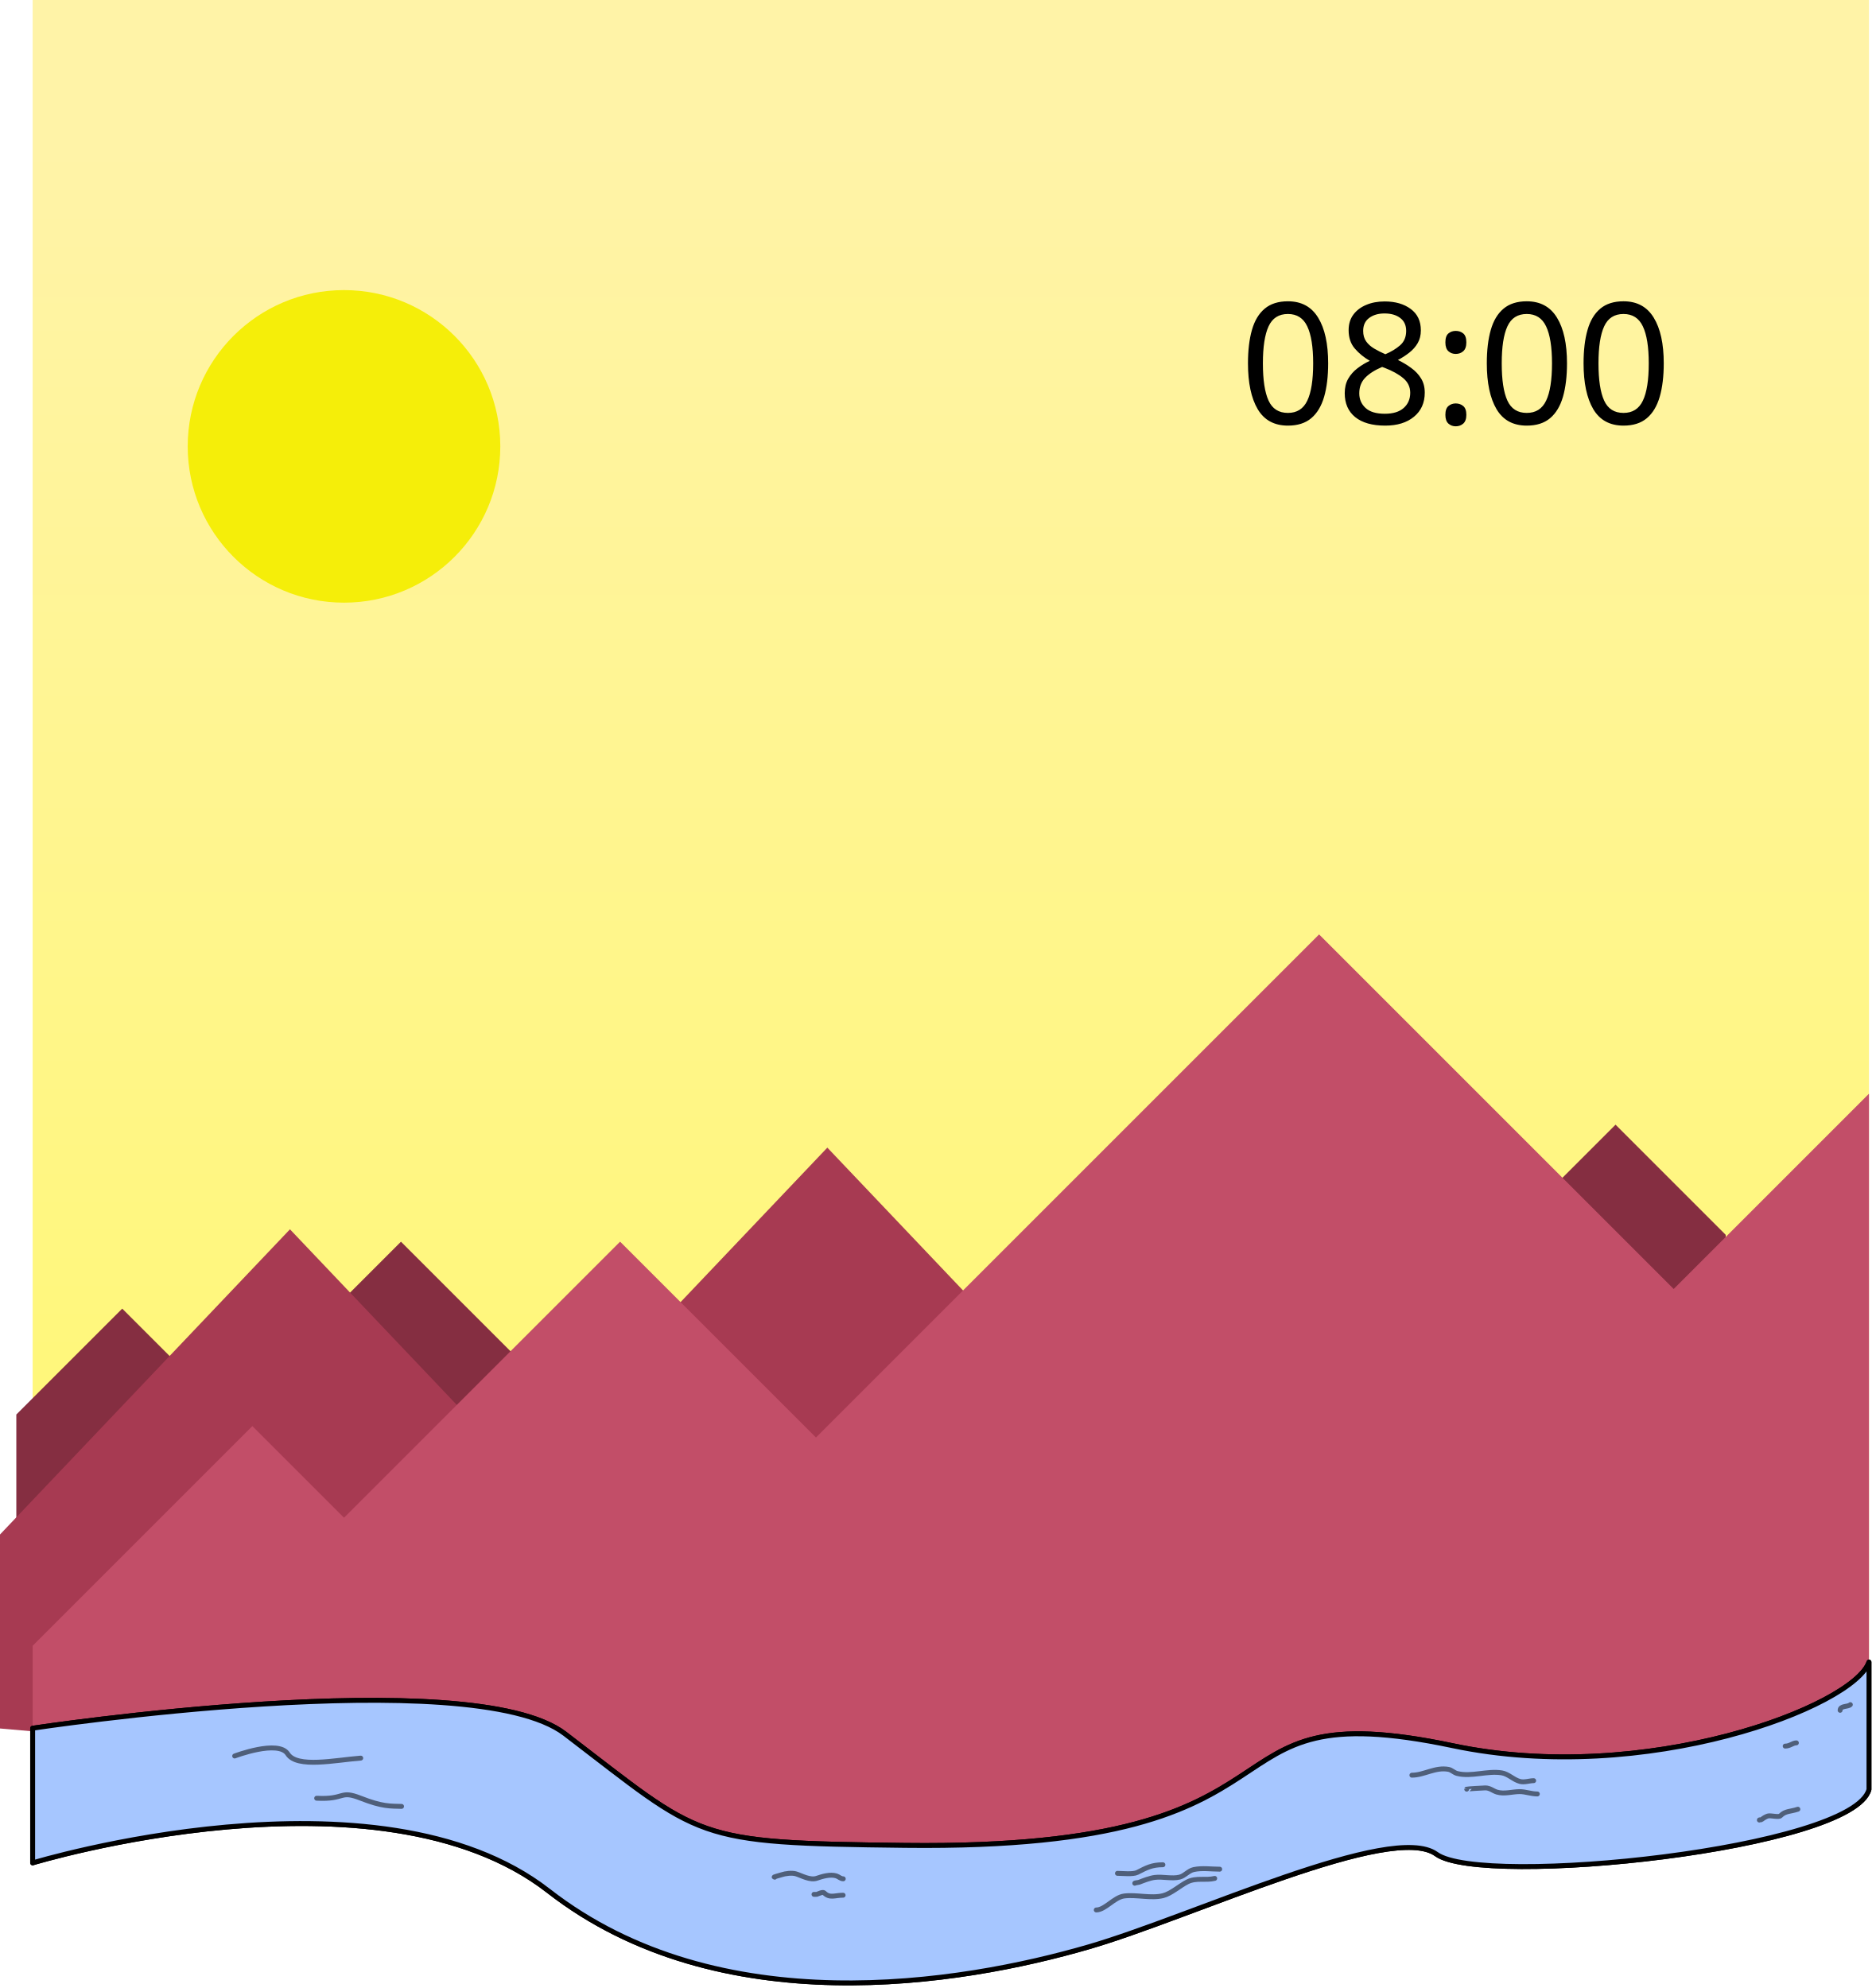
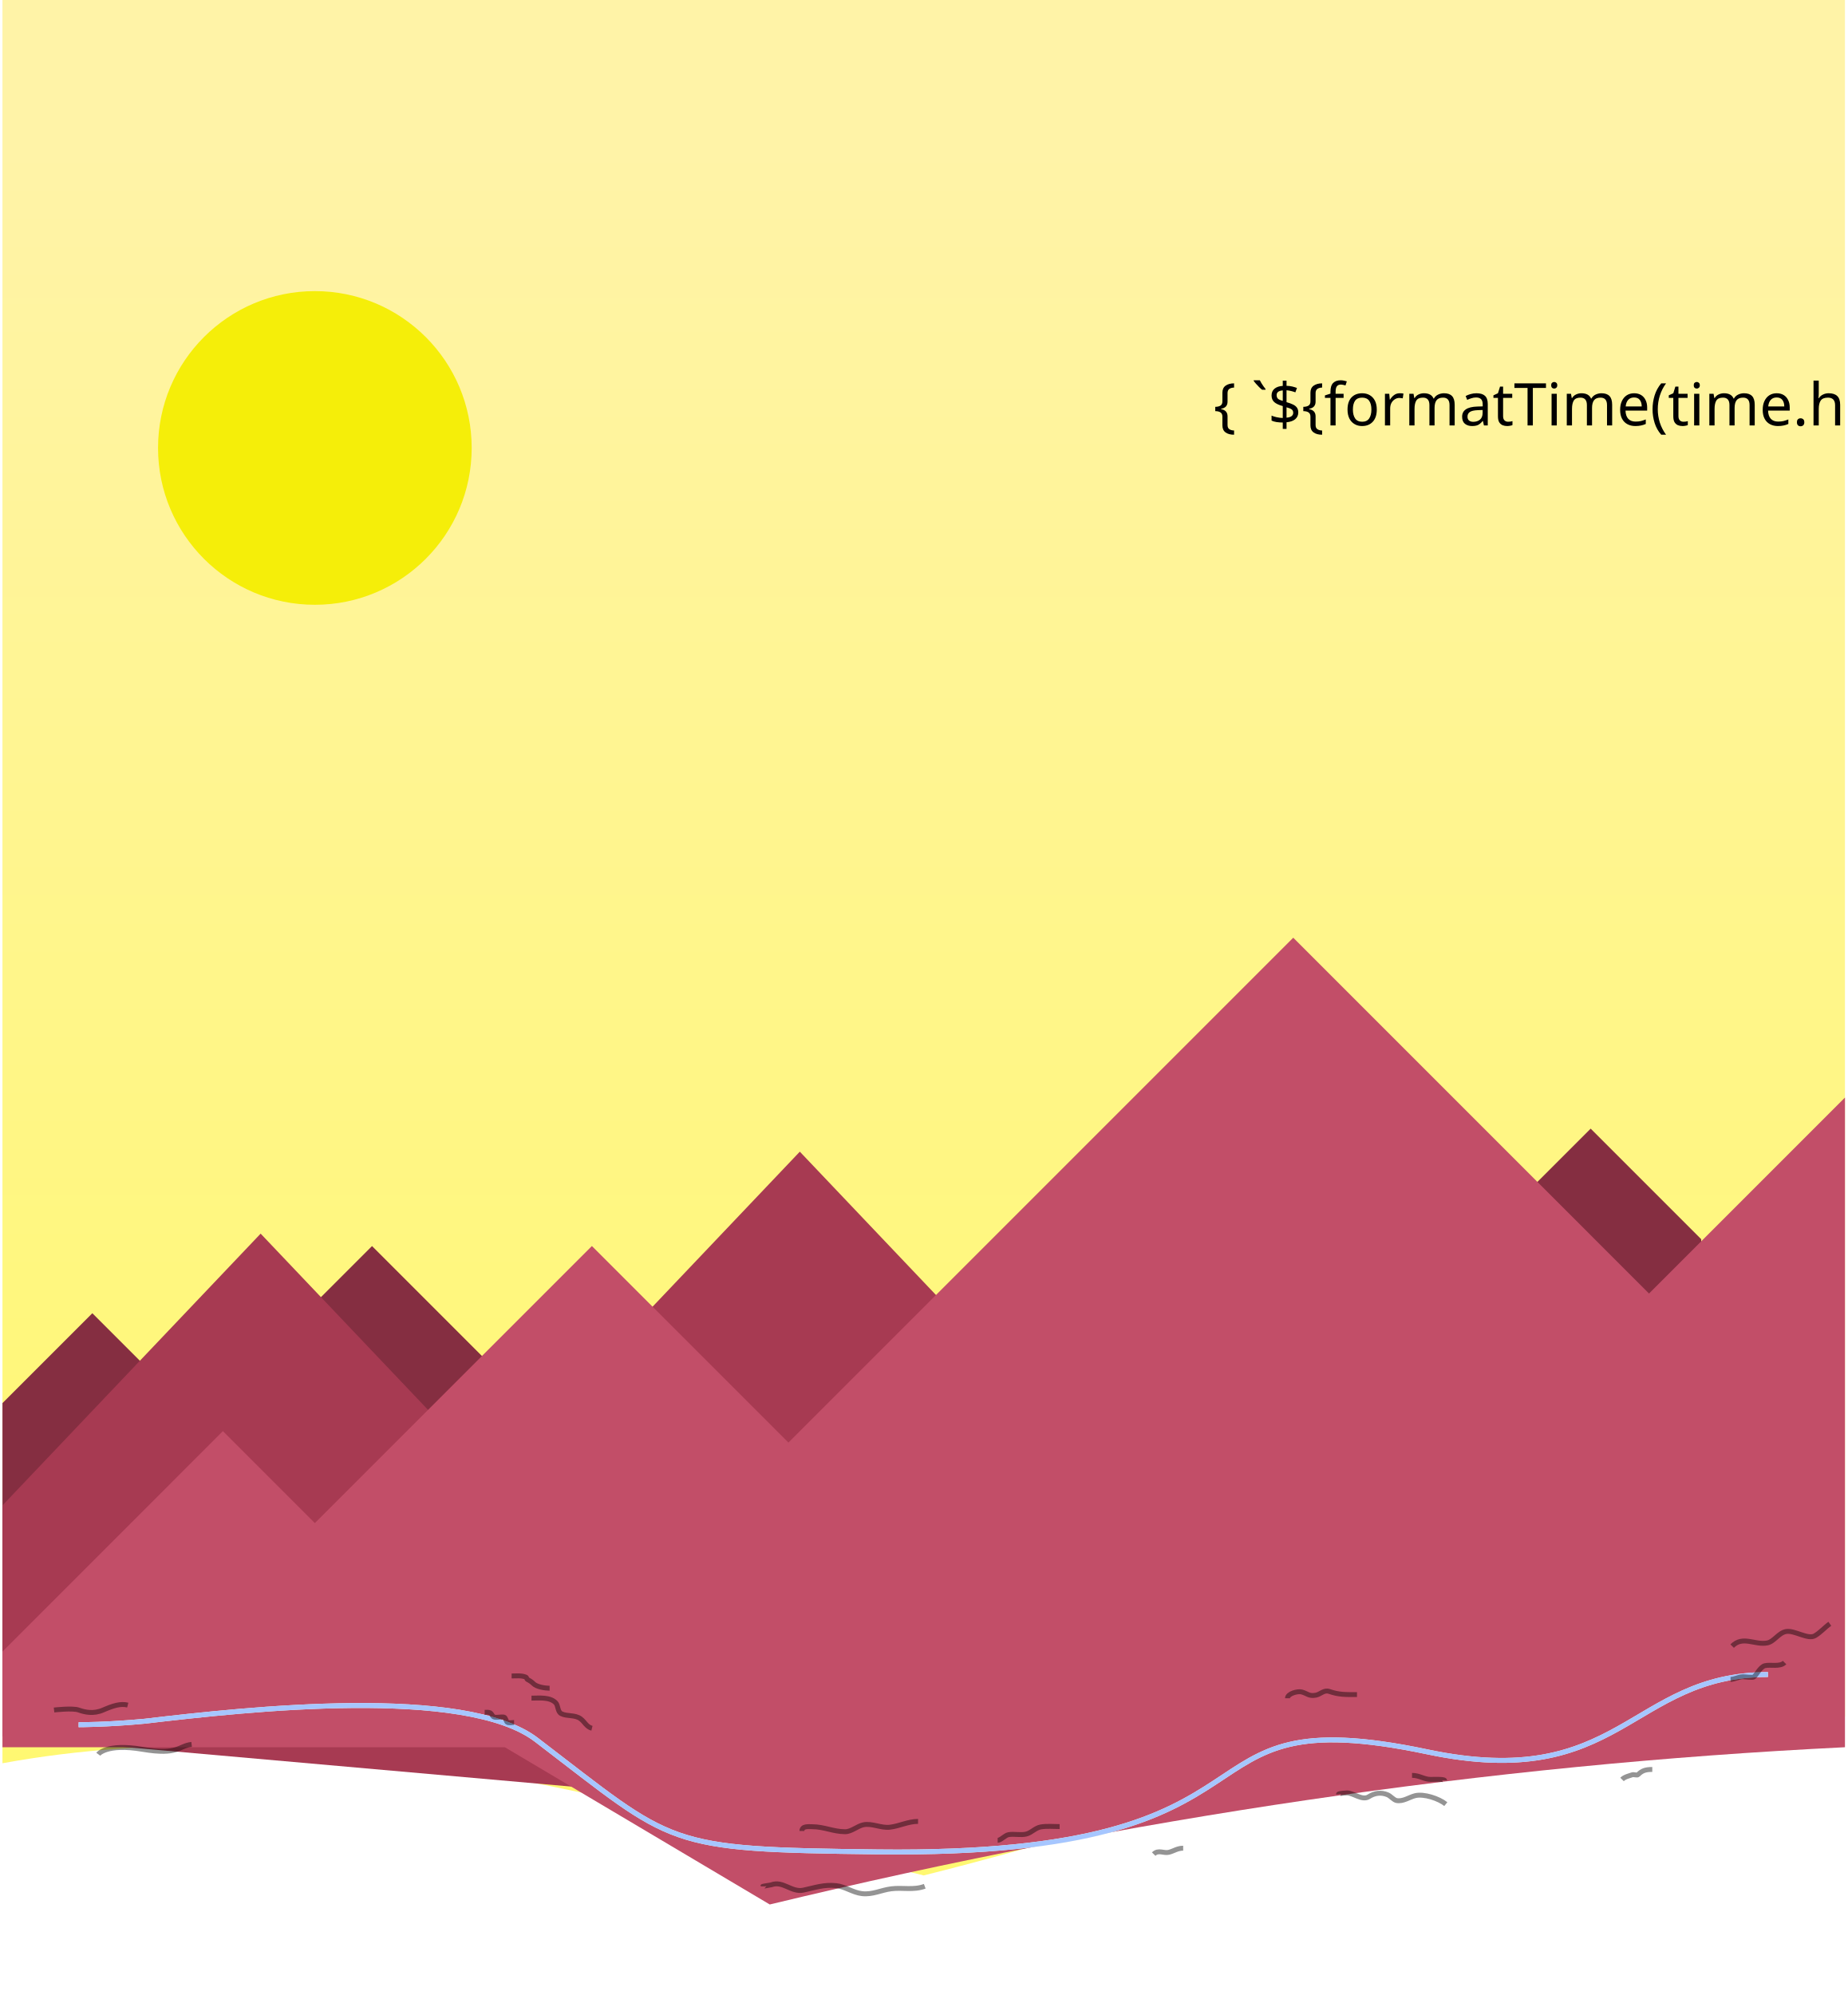
- <svg xmlns="http://www.w3.org/2000/svg" width="100%" height="100%" viewBox="0 0 383 406" version="1.1" xml:space="preserve" style="fill-rule:evenodd;clip-rule:evenodd;stroke-linecap:round;stroke-linejoin:round;stroke-miterlimit:1.5;">
-   <path id="background" d="M381.667,0l-375,0l0,367.667c62.789,-11.476 125.19,-1.267 187.5,14c62.516,-15.582 125.022,-32.175 187.5,-22.334l0,-359.333Z" style="fill:url(#_Linear1);" />
-   <g id="mountains">
-     <path d="M3.333,288.881l21.628,-21.628l21.628,21.628l35.295,-35.295l35.294,35.295l0,56.907l-113.845,0l0,-56.907Z" style="fill:#852e41;" />
-     <path d="M208.007,275.483l-39.055,-41.109l-62.793,66.098l-46.946,-49.416l-59.213,62.329l0,39.615l213.667,18.667l-5.66,-96.184Z" style="fill:#a73a52;" />
-     <path d="M285.667,273.932l44.245,-44.245l22.495,22.495l0,27.303l-66.74,-5.553Z" style="fill:#852e41;" />
-     <path d="M6.667,336.113l44.868,-44.869l18.715,18.715l56.382,-56.382l40,40l102.744,-102.744l72.411,72.411l39.88,-39.88l0,132.213l-218.834,32l-53.916,-32l-102.25,0l0,-19.464Z" style="fill:#c24e68;" />
+ <svg xmlns="http://www.w3.org/2000/svg" viewBox="0 0 376 406" fill-rule="evenodd" clipRule="evenodd" strokeLinecap="square" strokeLinejoin="round" stroke-miterlimit="1.5">
+   <path d="M375.5 0H.5v358.839c62.789-11.476 125.19 7.561 187.5 22.828 62.517-15.582 125.022-42.175 187.5-32.334V0z" fill="url(#_Linear1)" />
+   <path d="M.5 345.788v-60.241l18.295-18.294 21.628 21.628 35.294-35.295 35.295 35.295v56.907H.5z" fill="#852e41" />
+   <path d="M201.84 275.483l-39.054-41.109-62.794 66.098-46.945-49.416L.5 306.368v46.965l207 18.334-5.66-96.184z" fill="#a73a52" />
+   <path d="M279.5 273.932l44.245-44.245 22.495 22.495v27.303l-66.74-5.553z" fill="#852e41" />
+   <path d="M.5 336.113l44.868-44.869 18.715 18.715 56.382-56.382 40 40 102.744-102.744 72.411 72.411 39.88-39.88v132.213c-72.948 3.569-145.892 14.402-218.833 32l-53.916-32H.5v-19.464z" fill="#c24e68" />
+   <path d="M16.001 350.996s5.844.011 13.504-.717c20.861-2.476 65.163-7.287 79.662 3.786 28.342 21.644 25.806 22.304 69.5 22.812 88.014 1.022 57.437-31.825 111.833-20.359 39.338 8.292 41.271-15.702 69.324-15.741" fill="none" stroke="#fffde3" strokeWidth="32" />
+   <path d="M16.001 350.996s5.844.011 13.504-.717c20.861-2.476 65.163-7.287 79.662 3.786 28.342 21.644 25.806 22.304 69.5 22.812 88.014 1.022 57.437-31.825 111.833-20.359 39.338 8.292 41.271-15.702 69.324-15.741" fill="none" stroke="#a6c6ff" strokeWidth="32" />
+   <g opacity=".42" fill="none" stroke="#000" strokeWidth=".65">
+     <path d="M11 348s3.767-.436 5.001 0c1.234.436 2.985.875 4.999 0s3.52-1.36 5-1M20 357s1.673-2.249 9-1 7.303-.712 10-1M104.129 341.074c.954 0 1.965-.132 2.861.223.276.109.196.408.337.478.423.212.908.514 1.22.846.642.684 2.431.949 3.315.949M108.173 345.584c1.553 0 3.707-.272 4.915.936.561.561.347 1.826 1.165 2.235 1.175.588 2.742.176 3.895 1.023.875.643 1.221 1.663 2.33 1.94M98.642 348.473c.364 0 .78-.063 1.098.096.397.199.45.797.91.885.624.12 1.313-.121 1.929-.005.316.06.42.807.633 1.02.246.246 1.114.073 1.415.073M163.211 372.623c0-1.063 1.366-.872 2.102-.872 2.364 0 4.325 1.019 6.692 1.019 1.299 0 2.454-1.142 3.728-1.41 1.72-.361 3.572.703 5.372.494 1.94-.224 3.725-1.183 5.748-1.183M155.242 383.898c0-.045 1.575-.26 1.733-.32 2.394-.902 4.093 1.596 6.537 1.081 2.322-.49 4.154-1.183 6.676-.914 1.777.189 3.417 1.415 5.243 1.626 2.174.251 3.895-.726 5.965-.985 2.315-.29 4.562.329 6.815-.517M203.052 374.52c.654 0 1.474-1.028 2.24-1.157 1.12-.189 2.478.162 3.587-.119 1.087-.275 1.819-1.26 2.969-1.452 1.226-.205 2.563-.069 3.814-.069M234.811 377.326c.937-.952 2.06-.108 3.078-.366 1.044-.265 1.729-.835 2.919-.835M262.036 345.607c0-.952 2.08-1.482 2.856-1.287 1.194.301 1.48.941 2.924.664.952-.182 1.652-1.134 2.729-.761 2.017.697 3.335.639 5.641.639M272.423 365.154c-.022-.208 1.689-.284 1.766-.283 1.275.026 3.083 1.616 4.383.782 1.151-.738 2.504-.984 3.88-.383.567.247 1.208 1.038 1.78 1.153 1.323.265 2.607-.697 3.801-.99 1.769-.434 4.827.587 6.228 1.723M287.389 361.301c1.502 0 2.456.824 3.796.824.378 0 2.837-.111 2.837.217M330.129 362.134c.533-.543 1.445-.728 2.117-.963.21-.073.972.158 1.127 0 .819-.831 1.514-1.069 2.913-1.069M352.54 334.998c2.161-2.197 4.628-.162 7.141-.644 1.411-.27 2.316-2.07 3.851-2.329 1.711-.289 4.42 1.691 5.846.867 1.1-.635 2.012-1.701 3.044-2.439M352.21 341.771c.811 0 1.668-.538 2.531-.538.453 0 2.035.264 2.286 0 .576-.604 1.311-2.031 2.165-2.247 1.141-.289 3.07.311 4.018-.643" />
  </g>
-   <g id="rivers">
-     <path id="river-front" d="M6.667,352.946c0,0 89.476,-13.536 108.666,1.119c28.343,21.645 25.806,22.304 69.5,22.812c88.015,1.022 57.438,-31.825 111.834,-20.359c39.338,8.292 81.858,-7.981 85,-17.072l0,26.001c-3.201,12.198 -78.938,20.066 -88.334,13.216c-9.085,-6.624 -49.674,12.73 -71,18.93c-26.313,7.651 -75.493,15.725 -110.333,-11.43c-34.84,-27.154 -105.333,-5.714 -105.333,-5.714l0,-27.503Z" style="fill:#fffde4;stroke:#000;stroke-width:1px;" />
-     <path id="river-front1" d="M6.667,352.946c0,0 89.476,-13.536 108.666,1.119c28.343,21.645 25.806,22.304 69.5,22.812c88.015,1.022 57.438,-31.825 111.834,-20.359c39.338,8.292 81.858,-7.981 85,-17.072l0,26.001c-3.201,12.198 -78.938,20.066 -88.334,13.216c-9.085,-6.624 -49.674,12.73 -71,18.93c-26.313,7.651 -75.493,15.725 -110.333,-11.43c-34.84,-27.154 -105.333,-5.714 -105.333,-5.714l0,-27.503Z" style="fill:#a6c6ff;stroke:#000;stroke-width:1px;" />
-     <g id="river-flow-lines" opacity="0.52">
-       <path d="M47.923,358.619c0,0 8.931,-3.402 10.828,-0.431c1.898,2.97 9.689,1.265 14.916,0.862" style="fill:none;stroke:#000;stroke-width:1px;" />
-       <path d="M64.667,367.244c5.939,0.319 4.6,-1.733 9,0c4.4,1.733 6.046,1.601 8.333,1.667" style="fill:none;stroke:#000;stroke-width:1px;" />
-       <path d="M158.2,383.37c-0.491,0 0.923,-0.335 1.388,-0.492c0.779,-0.263 2.141,-0.447 2.973,-0.188c1.133,0.353 2.878,1.378 4.253,0.898c1.076,-0.376 2.732,-0.87 3.969,-0.485c0.53,0.165 0.853,0.596 1.421,0.596" style="fill:none;stroke:#000;stroke-width:1px;" />
-       <path d="M166.227,386.875c-0.087,0 0.495,0.015 0.556,0c0.232,-0.059 1.244,-0.579 1.506,-0.317c1.175,1.175 2.169,0.492 3.886,0.492" style="fill:none;stroke:#000;stroke-width:1px;" />
-       <path d="M223.869,390.061c1.819,0 3.635,-2.591 5.716,-2.854c2.493,-0.314 5.503,0.548 7.931,-0.067c1.644,-0.417 3.396,-2.024 4.959,-2.812c1.818,-0.916 3.731,-0.245 5.583,-0.712" style="fill:none;stroke:#000;stroke-width:1px;" />
-       <path d="M231.731,384.607c0,-0.091 0.7,-0.132 0.857,-0.191c1.015,-0.386 2.176,-0.864 3.263,-1.001c1.584,-0.199 3.501,0.33 5.046,-0.061c1.076,-0.273 1.78,-1.311 2.896,-1.545c1.736,-0.364 3.556,-0.074 5.288,-0.074" style="fill:none;stroke:#000;stroke-width:1px;" />
-       <path d="M228.196,382.585c0.907,0 3.179,0.254 4.039,-0.182c1.875,-0.952 2.972,-1.573 5.244,-1.573" style="fill:none;stroke:#000;stroke-width:1px;" />
-       <path d="M288.326,362.537c2.497,0 4.782,-1.694 7.479,-1.186c0.674,0.127 1.086,0.671 1.788,0.846c2.896,0.724 6.167,-0.619 9.104,-0.129c1.342,0.223 2.395,1.424 3.738,1.76c0.886,0.221 1.932,-0.171 2.758,-0.171" style="fill:none;stroke:#000;stroke-width:1px;" />
-       <path d="M299.515,365.387c0,-0.041 3.373,-0.252 3.803,-0.252c0.955,0 1.559,0.605 2.363,0.853c1.505,0.463 3.147,-0.094 4.652,-0.094c1.218,0 2.342,0.48 3.609,0.48" style="fill:none;stroke:#000;stroke-width:1px;" />
-       <path d="M359.278,371.701c0,-0.092 0.408,-0.023 0.479,-0.095c0.254,-0.258 0.854,-0.605 1.245,-0.728c0.566,-0.179 2.218,0.325 2.59,-0.052c1.008,-1.025 2.01,-0.818 3.552,-1.338" style="fill:none;stroke:#000;stroke-width:1px;" />
-       <path d="M375.773,349.287c0,-0.979 1.601,-0.657 2.091,-1.155" style="fill:none;stroke:#000;stroke-width:1px;" />
-       <path d="M364.557,356.6c0.974,0 1.542,-0.663 2.286,-0.663" style="fill:none;stroke:#000;stroke-width:1px;" />
-     </g>
-   </g>
-   <circle id="sun" cx="70.25" cy="91.161" r="31.917" style="fill:#f5ee09;" />
-   <text id="time" x="253.165px" y="86.577px" style="font-family:'Hind-Regular', 'Hind';font-size:34.542px;">08:00</text>
+   <circle cx="64.083" cy="91.161" r="31.917" fill="#f5ee09" />
+   <text x="246.998" y="86.577" font-family="'Hind-Regular','Hind'" fontSize="34.542" className="time-display">{ `${formatTime(time.hour)}:${formatTime(time.minutes)}` }</text>
  <defs>
-     <linearGradient id="_Linear1" x1="0" y1="0" x2="1" y2="0" gradientUnits="userSpaceOnUse" gradientTransform="matrix(8.7212e-14,-307.868,307.868,8.7212e-14,194.167,336.113)">
-       <stop offset="0" style="stop-color:#fff872;stop-opacity:1" />
-       <stop offset="1" style="stop-color:#fff3a7;stop-opacity:1" />
+     <linearGradient id="_Linear1" x2="1" gradientUnits="userSpaceOnUse" gradientTransform="matrix(0 -307.868 307.868 0 188 336.113)">
+       <stop offset="0" stop-color="#fff872" />
+       <stop offset="1" stop-color="#fff3a7" />
    </linearGradient>
  </defs>
</svg>
